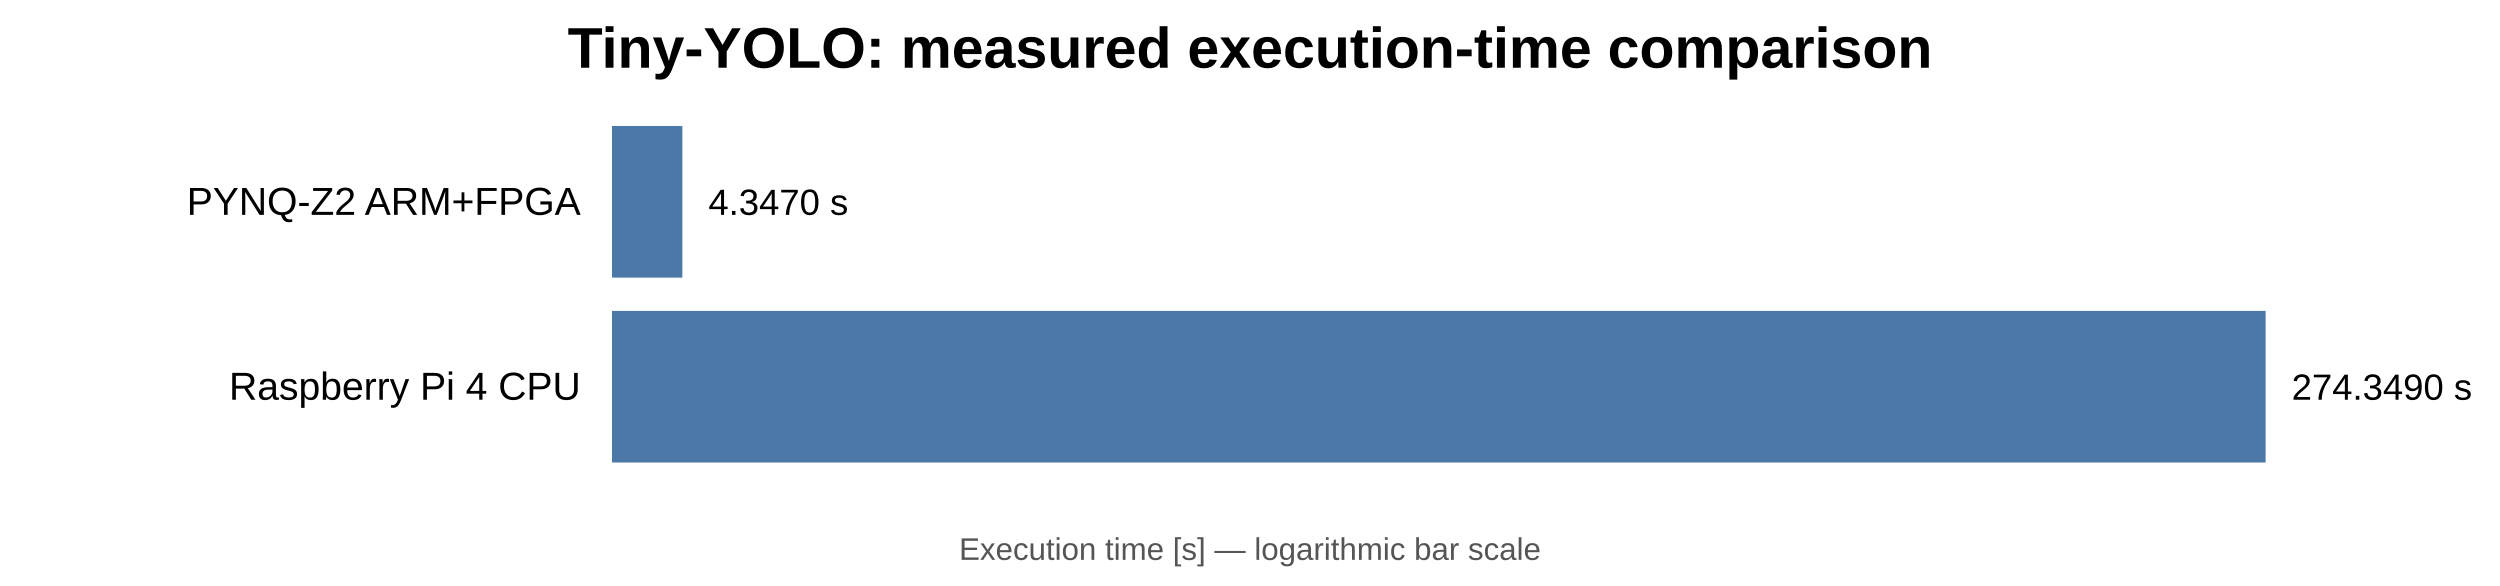
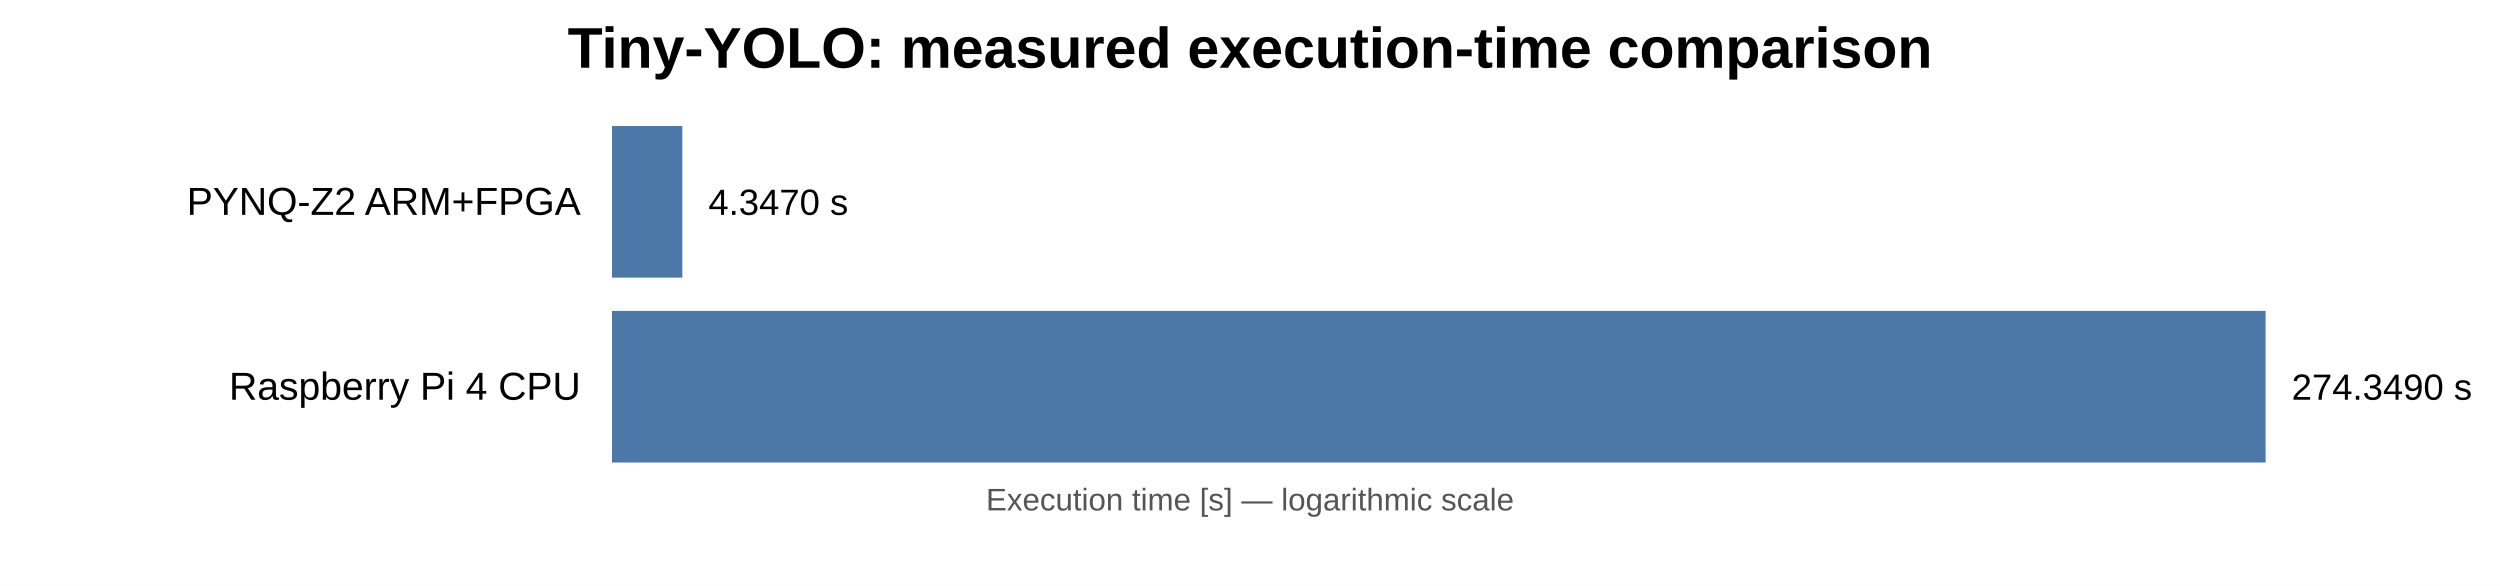
<svg xmlns="http://www.w3.org/2000/svg" width="960" height="225" viewBox="0 0 960 225">
  <rect width="100%" height="100%" fill="white" />
  <text x="480.0" y="26" text-anchor="middle" font-family="Arial" font-size="22" font-weight="bold">Tiny-YOLO: measured execution-time comparison</text>
  <text x="223" y="82.5" text-anchor="end" font-family="Arial" font-size="15">PYNQ-Z2 ARM+FPGA</text>
  <rect x="235" y="48.39" width="27.02" height="58.22" fill="#4c78a8" />
  <text x="272.02" y="82.5" font-family="Arial" font-size="14">4.3470 s</text>
  <text x="223" y="153.5" text-anchor="end" font-family="Arial" font-size="15">Raspberry Pi 4 CPU</text>
  <rect x="235" y="119.39" width="635.0" height="58.22" fill="#4c78a8" />
  <text x="880.0" y="153.5" font-family="Arial" font-size="14">274.3490 s</text>
-   <text x="480.0" y="215" text-anchor="middle" font-family="Arial" font-size="12" fill="#555">Execution time [s] — logarithmic bar scale</text>
+   <text x="480.0" y="196" text-anchor="middle" font-family="Arial" font-size="12" fill="#555">Execution time [s] — logarithmic scale</text>
</svg>
